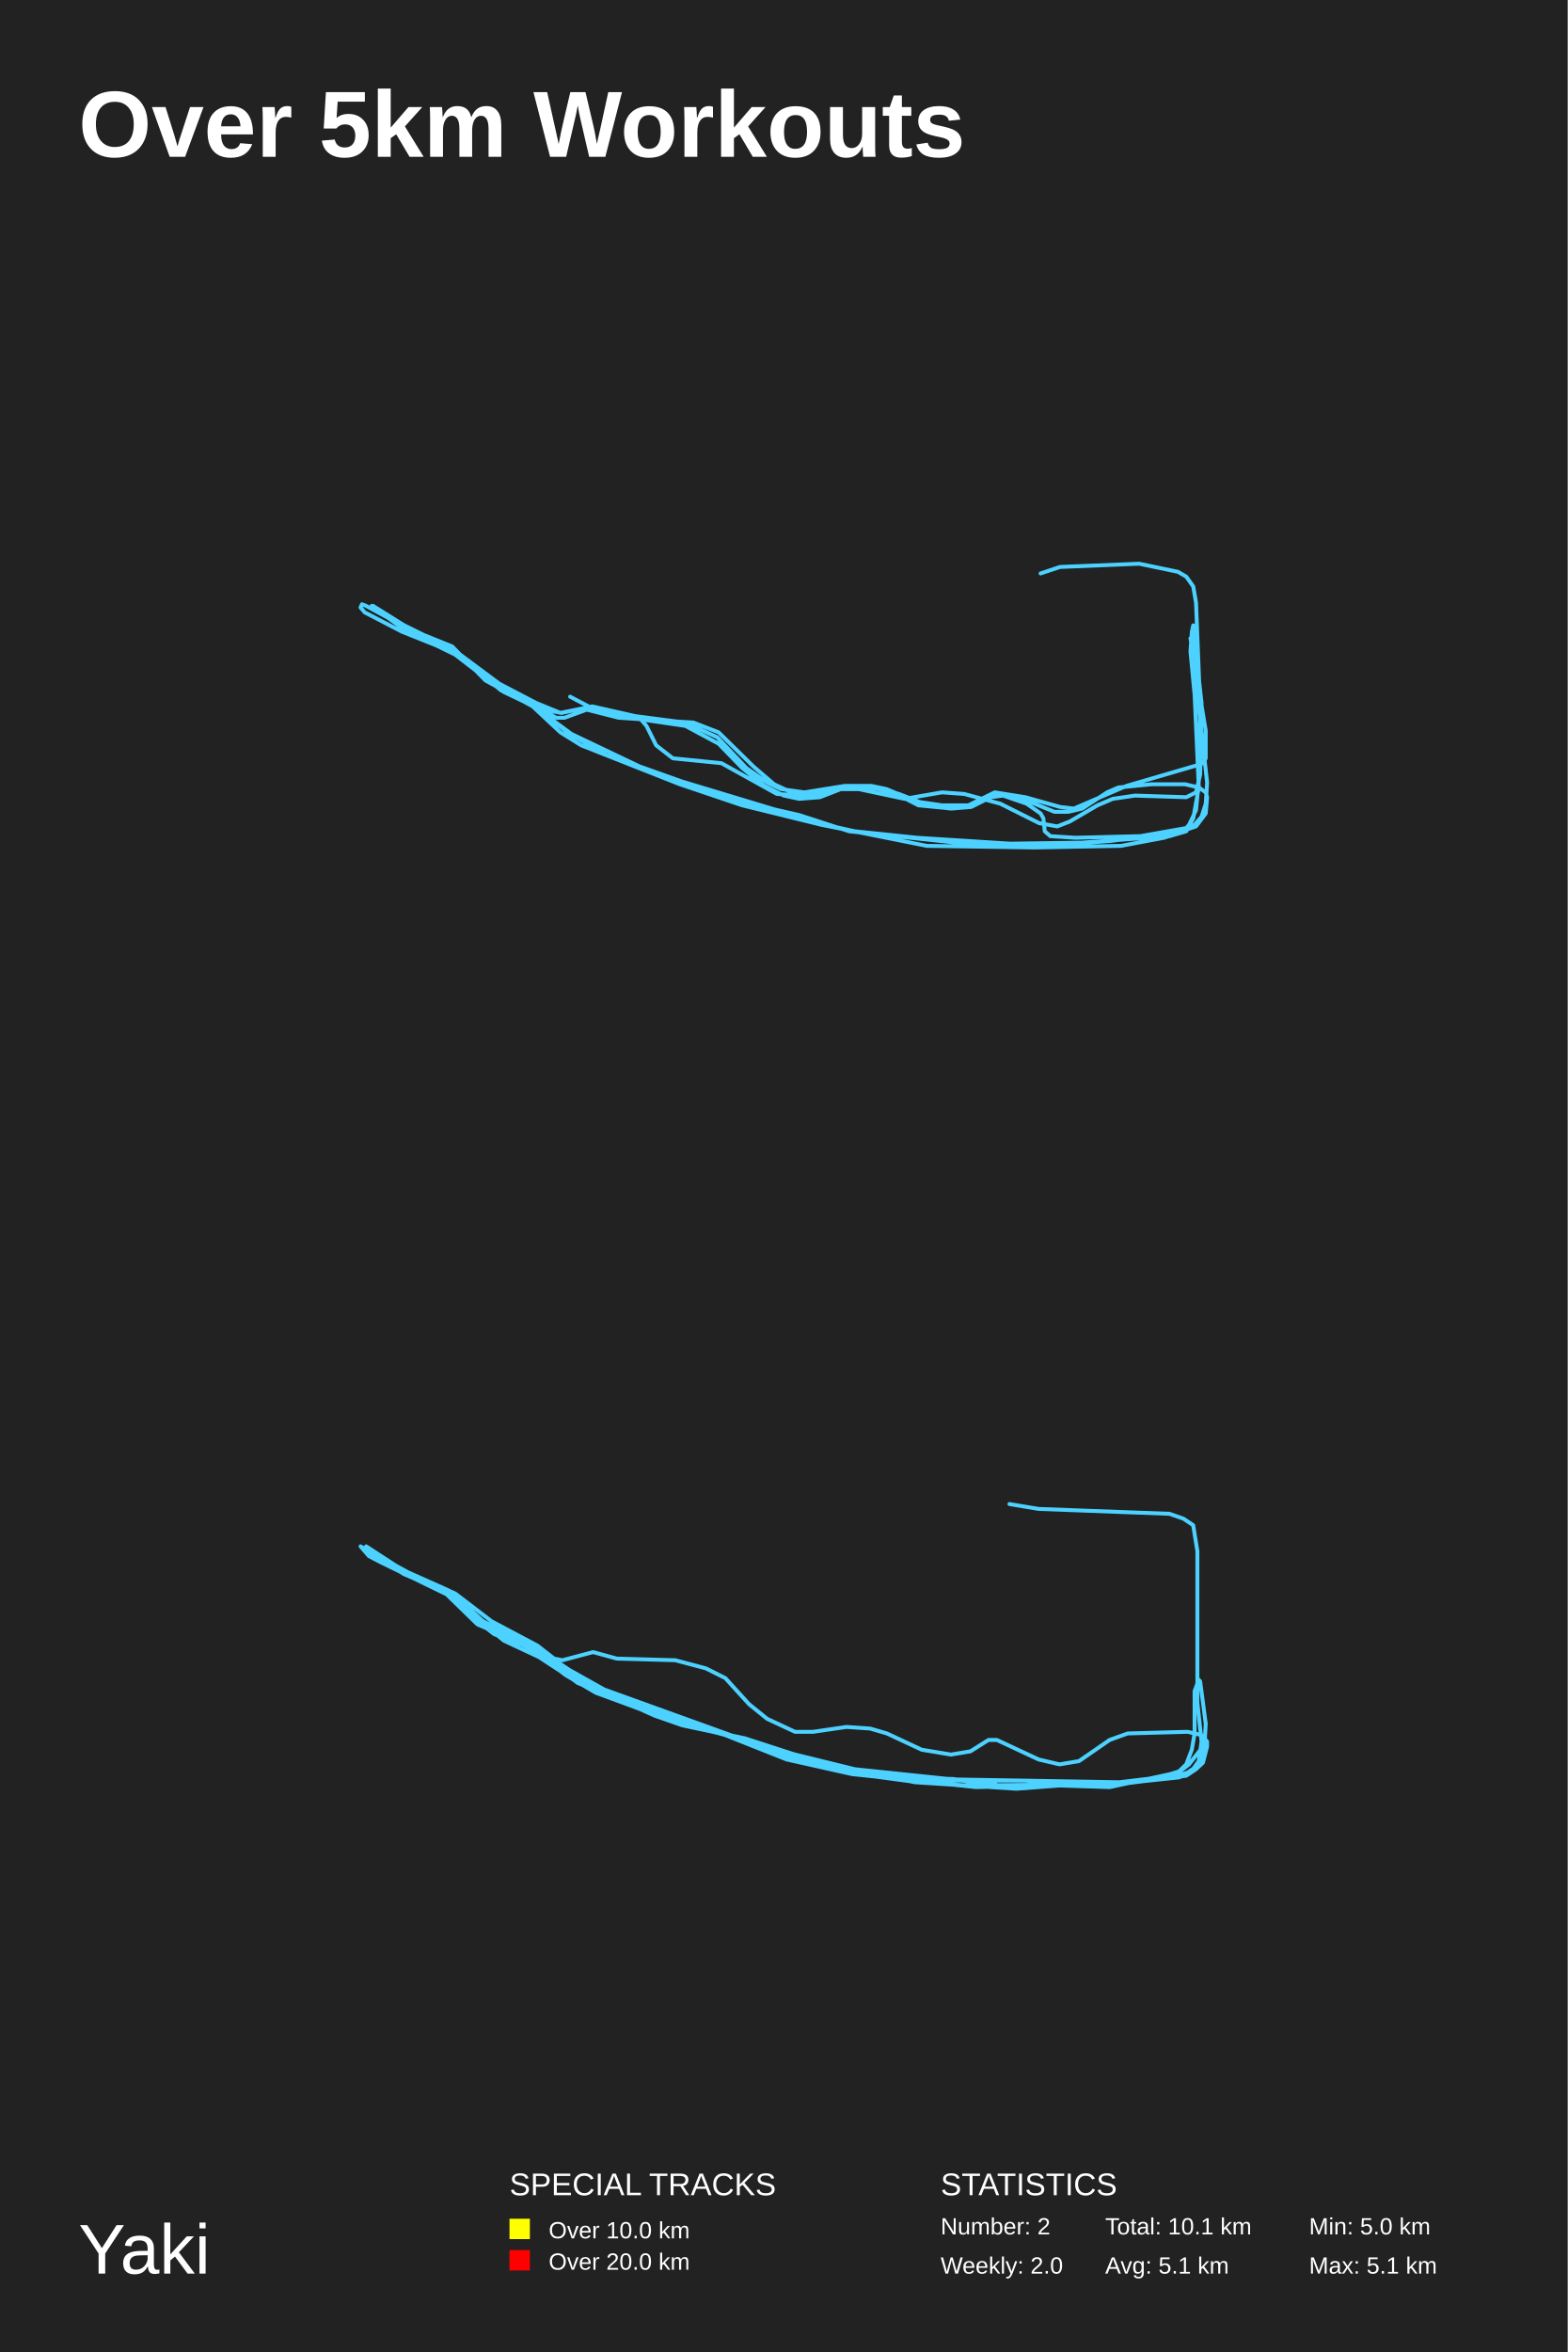
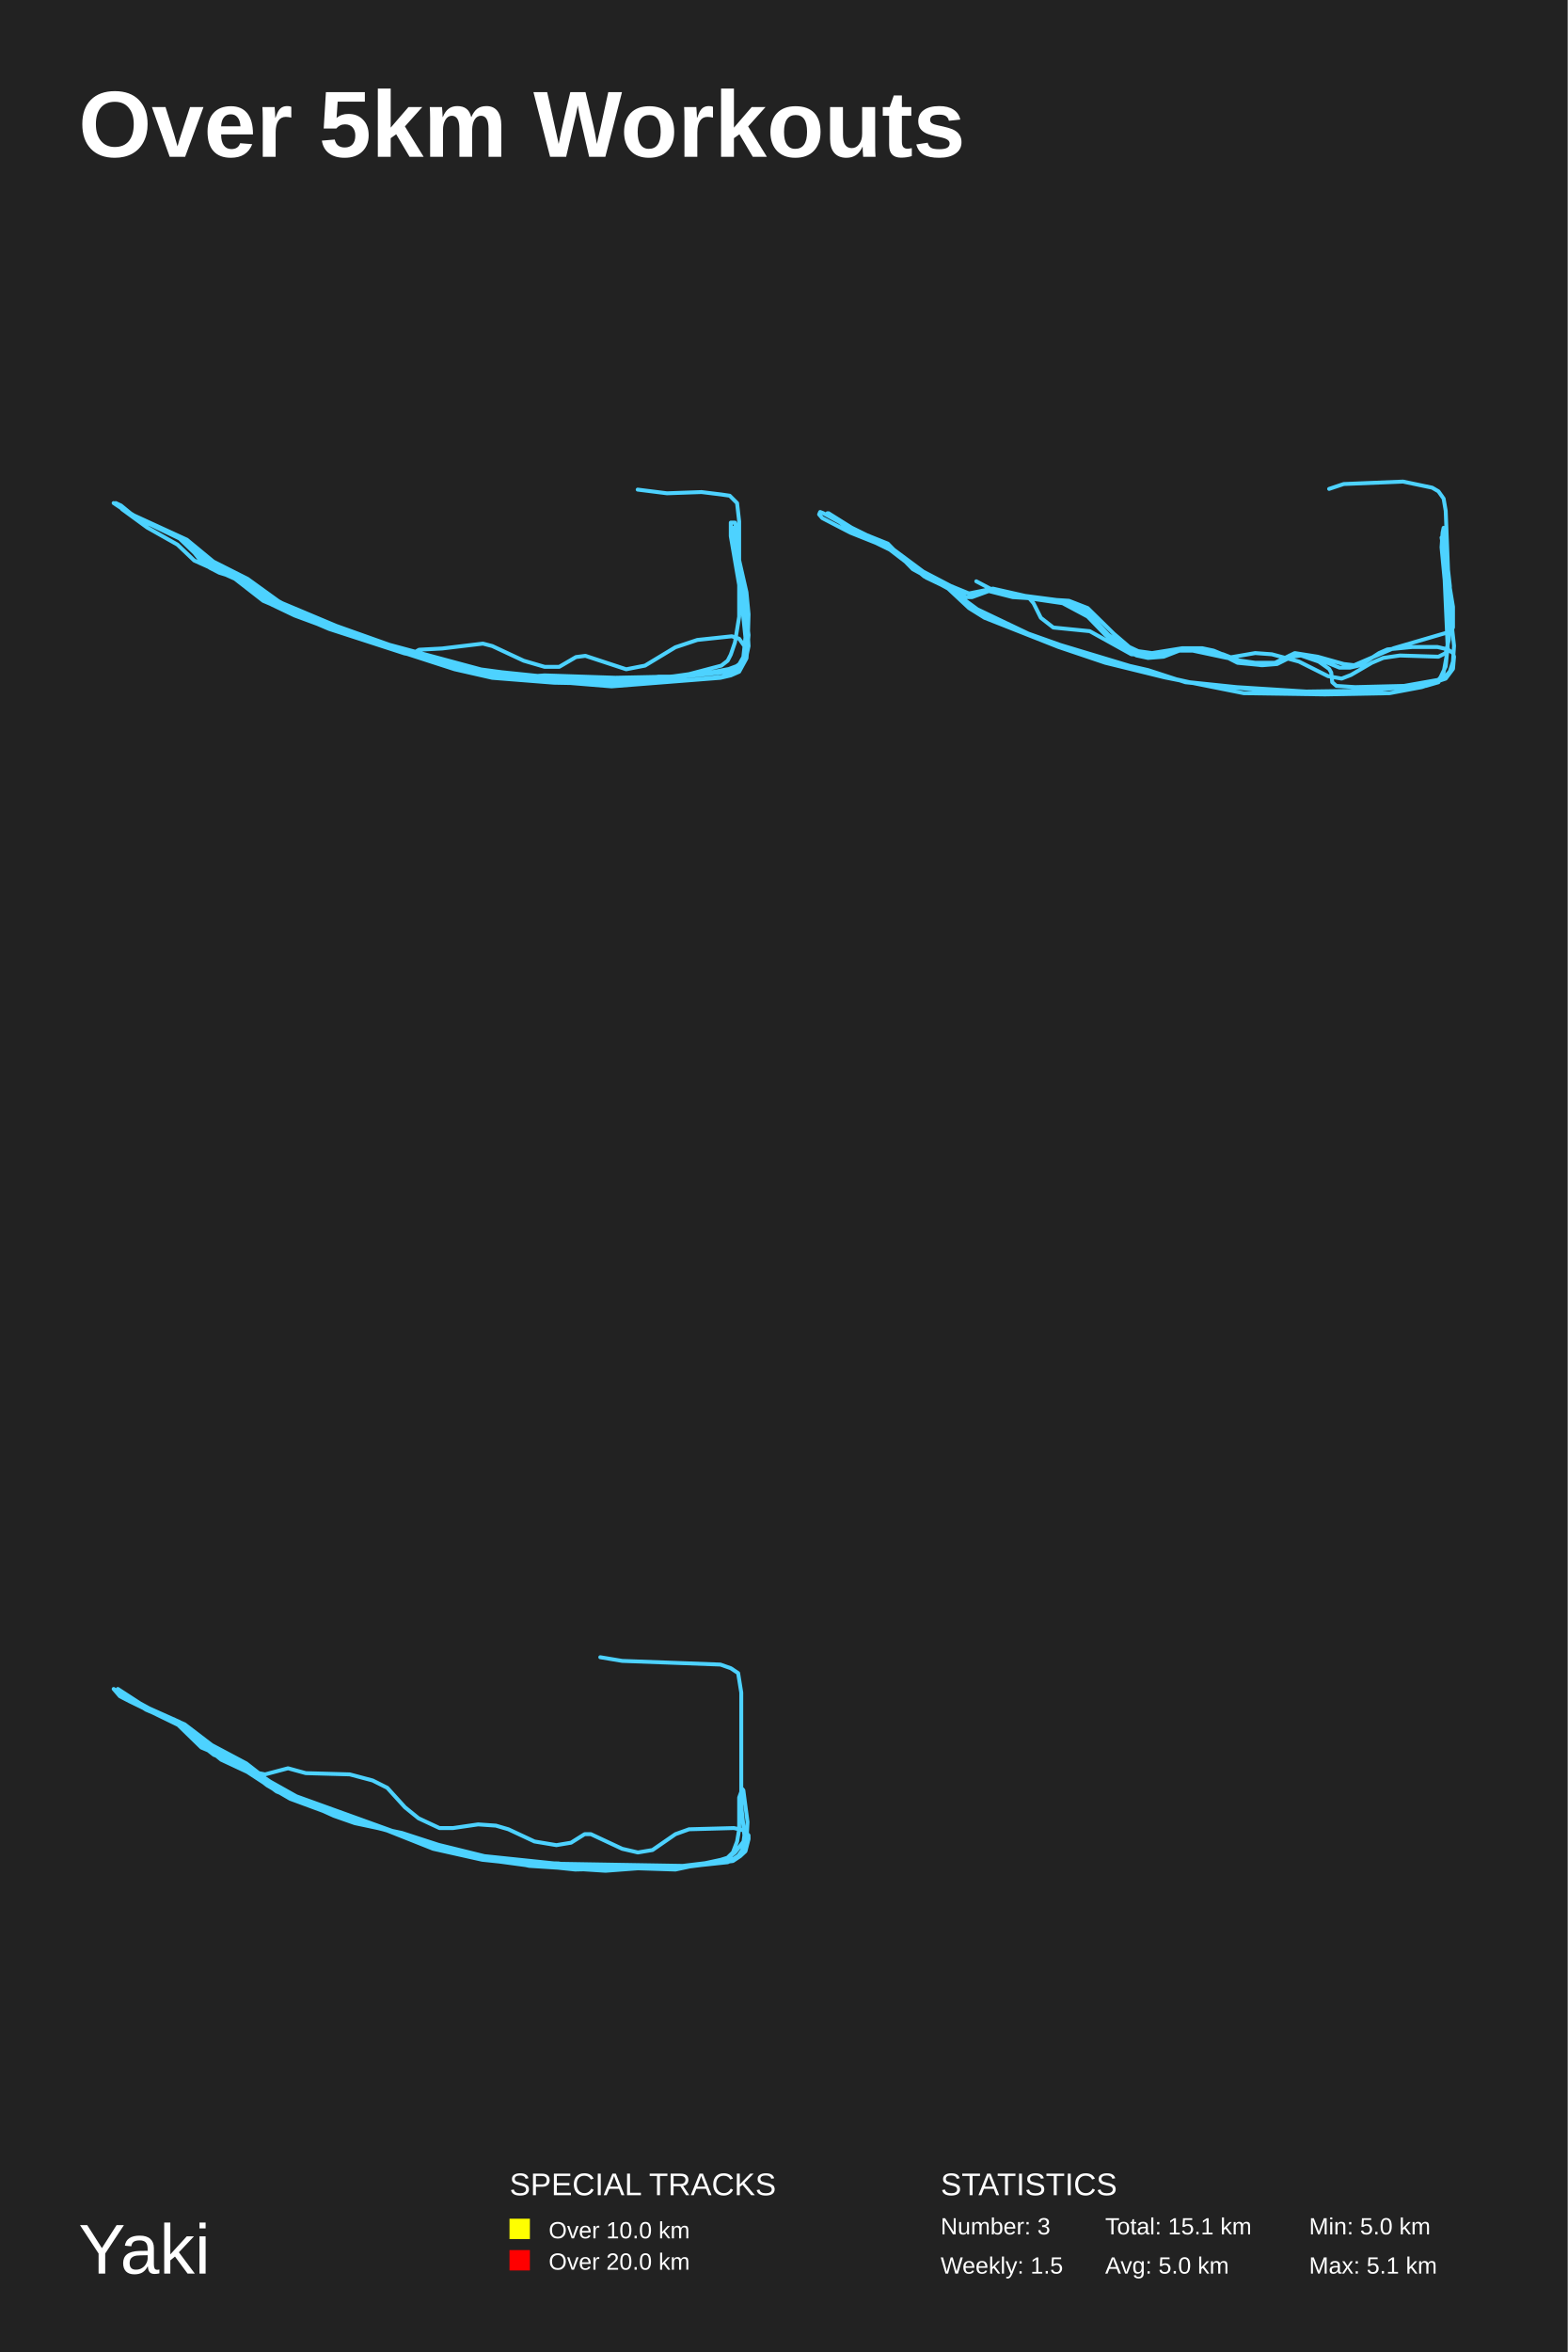
<svg xmlns="http://www.w3.org/2000/svg" baseProfile="full" height="300mm" version="1.1" viewBox="0,0,200,300" width="200mm">
  <defs />
  <rect fill="#222222" height="300" width="200" x="0" y="0" />
  <text fill="#FFFFFF" style="font-size:12px; font-family:Arial; font-weight:bold;" x="10" y="20">Over 5km Workouts</text>
  <text fill="#FFFFFF" style="font-size:9px; font-family:Arial" x="10" y="290">Yaki</text>
  <text fill="#FFFFFF" style="font-size:4px; font-family:Arial" x="65" y="280">SPECIAL TRACKS</text>
  <rect fill="yellow" height="2.6" width="2.6" x="65" y="283" />
  <text fill="#FFFFFF" style="font-size:3px; font-family:Arial" x="70" y="285.5">Over 10.0 km</text>
  <rect fill="red" height="2.6" width="2.6" x="65" y="287" />
  <text fill="#FFFFFF" style="font-size:3px; font-family:Arial" x="70" y="289.5">Over 20.0 km</text>
  <text fill="#FFFFFF" style="font-size:4px; font-family:Arial" x="120" y="280">STATISTICS</text>
-   <text fill="#FFFFFF" style="font-size:3px; font-family:Arial" x="120" y="285">Number: 2</text>
-   <text fill="#FFFFFF" style="font-size:3px; font-family:Arial" x="120" y="290">Weekly: 2.0</text>
-   <text fill="#FFFFFF" style="font-size:3px; font-family:Arial" x="141" y="285">Total: 10.1 km</text>
-   <text fill="#FFFFFF" style="font-size:3px; font-family:Arial" x="141" y="290">Avg: 5.1 km</text>
+   <text fill="#FFFFFF" style="font-size:3px; font-family:Arial" x="120" y="285">Number: 3</text>
+   <text fill="#FFFFFF" style="font-size:3px; font-family:Arial" x="120" y="290">Weekly: 1.5</text>
+   <text fill="#FFFFFF" style="font-size:3px; font-family:Arial" x="141" y="285">Total: 15.1 km</text>
+   <text fill="#FFFFFF" style="font-size:3px; font-family:Arial" x="141" y="290">Avg: 5.0 km</text>
  <text fill="#FFFFFF" style="font-size:3px; font-family:Arial" x="167" y="285">Min: 5.0 km</text>
  <text fill="#FFFFFF" style="font-size:3px; font-family:Arial" x="167" y="290">Max: 5.1 km</text>
-   <polyline fill="none" points="132.754,73.143 135.233,72.316 145.325,71.902 150.282,72.937 151.344,73.557 152.23,74.798 152.584,76.866 153.115,90.31 152.938,99.618 152.584,103.341 151.698,105.202 150.99,106.029 148.511,106.857 143.023,107.891 132.046,108.098 118.236,107.891 104.78,105.202 94.689,102.72 86.721,100.031 74.151,95.067 71.495,93.413 67.954,90.103 61.934,86.794 57.685,82.451 52.02,80.176 46.708,77.28 46.177,77.073 46.0,77.487 46.531,78.107 51.311,80.589 58.039,83.278 63.528,87.415 70.964,91.551 72.026,91.551 74.859,90.517 78.931,91.551 88.492,92.172 91.679,93.413 96.105,97.756 98.761,100.031 100.531,100.859 102.656,101.065 107.79,100.238 111.154,100.238 113.102,100.652 118.059,102.72 121.246,103.134 123.902,102.927 126.38,101.686 127.974,101.479 130.984,102.513 132.754,103.754 133.108,104.375 133.285,106.029 133.993,106.65 137.18,106.857 145.502,106.65 151.344,105.616 152.407,105.202 153.292,104.168 153.823,102.513 154.0,99.824 152.584,87.001 152.23,79.762 152.052,80.589 151.875,83.071 152.407,88.656 152.938,100.445 152.23,104.375 151.344,106.029 149.22,106.65 138.066,107.477 123.902,107.684 108.321,106.029 101.948,103.961 93.803,102.1 81.587,97.756 72.911,93.62 68.131,90.103 64.236,88.242 58.039,83.485 51.666,80.382 47.416,77.28 52.197,80.382 57.862,83.071 62.466,87.001 64.944,88.242 71.495,90.931 75.567,90.103 81.056,91.344 87.43,92.172 91.502,94.033 95.22,97.963 97.875,99.824 99.646,100.652 104.072,101.272 109.03,100.238 112.216,100.652 114.341,101.272 117.174,102.72 121.423,103.134 123.902,102.927 126.026,101.479 127.62,101.272 130.452,101.893 134.525,103.547 136.295,103.547 138.066,103.134 141.252,101.065 142.669,100.445 146.918,100.031 151.167,100.031 152.938,100.445 153.823,101.065 154.0,101.686 153.823,103.754 152.584,105.409 150.105,106.236 141.607,107.27 133.285,107.891 116.997,106.857 109.03,106.029 105.311,105.202 83.357,98.584 77.338,96.308 72.38,93.413 68.308,90.103 63.882,88.035 58.216,83.278 52.551,80.382 47.593,77.28 49.895,78.935 57.862,82.864 63.705,87.208 70.433,90.724 71.672,90.931 75.567,90.103 80.348,91.551 87.43,92.585 91.679,94.861 94.689,97.963 97.521,100.238 100.0,101.479 101.948,101.893 104.603,101.686 108.321,100.238 110.269,100.238 114.695,101.272 117.351,102.306 120.184,102.72 123.548,102.72 126.911,101.065 130.807,101.686 135.233,102.927 137.003,103.134 143.731,100.238 152.938,97.549 153.469,97.343 153.823,96.722 153.823,93.206 151.875,81.417 152.761,84.933 153.292,89.69 153.115,98.79 152.584,101.065 151.344,101.686 144.793,101.479 141.961,101.893 140.013,102.72 136.472,104.788 134.879,105.409 132.577,104.995 127.62,102.513 123.016,101.272 120.184,101.065 115.403,101.893 109.561,100.652 106.905,100.652 102.656,101.479 99.115,101.272 92.033,97.343 85.836,96.722 83.711,95.067 82.472,92.585 81.764,91.758 76.275,90.724 72.734,88.863" stroke="#4DD2FF" stroke-linecap="round" stroke-linejoin="round" stroke-width="0.5" />
-   <polyline fill="none" points="128.776,191.843 132.507,192.465 149.204,193.088 150.98,193.71 152.224,194.54 152.757,197.861 152.757,217.159 153.289,222.139 152.934,224.63 152.046,225.875 150.447,226.705 142.632,227.535 124.513,227.95 108.704,226.29 100.355,224.422 91.474,220.894 81.349,217.782 73.711,214.669 67.316,209.896 61.454,206.991 56.836,203.048 51.507,200.766 46.0,197.238 47.066,198.483 48.664,199.313 57.191,203.463 64.296,209.274 68.737,211.349 73.178,214.254 85.967,219.442 109.237,226.082 120.072,227.12 130.73,227.12 137.303,227.535 143.164,227.327 151.513,226.29 152.934,225.045 153.645,223.177 153.822,219.857 153.112,214.462 152.934,214.254 152.401,215.707 152.401,221.102 152.046,223.177 151.336,225.045 150.27,226.082 141.566,227.95 135.171,227.742 129.664,228.157 116.697,227.327 101.066,224.007 96.803,222.347 90.941,220.894 87.033,220.064 83.48,218.819 77.974,216.329 71.579,212.801 67.671,209.896 61.632,206.784 57.191,202.841 51.151,200.143 46.711,197.238 51.507,200.351 58.079,203.256 62.697,206.784 68.559,209.896 70.691,211.556 71.757,211.764 75.664,210.726 78.684,211.556 86.145,211.764 90.053,212.801 92.539,214.047 95.559,217.367 97.868,219.234 101.421,220.894 103.73,220.894 107.993,220.272 111.013,220.479 113.145,221.102 117.586,223.177 121.316,223.799 123.803,223.384 126.112,221.932 127.178,221.932 132.507,224.422 135.171,225.045 137.658,224.63 141.566,221.932 143.875,221.102 151.513,220.894 153.289,221.309 154.0,222.139 153.645,224.007 152.757,225.252 151.513,226.082 150.27,226.497 139.434,227.742 126.112,227.742 121.671,226.912 113.145,226.705 107.461,225.667 82.77,218.404 76.02,215.914 72.112,213.632 67.316,209.896 60.921,207.199 56.658,203.048 46.355,197.446 47.066,198.276 51.684,200.766 56.303,202.426 62.875,207.821 68.914,210.519 72.645,213.009 77.086,215.499 101.243,224.215 107.816,226.082 117.053,227.327 123.447,227.742 143.164,227.535 151.336,226.497 152.579,225.667 153.467,224.837 154.0,222.762 154.0,222.347 153.645,222.554 151.691,225.045 150.625,225.875 147.961,226.705 142.809,227.327 118.296,226.912 111.546,226.29 104.618,224.837 95.026,221.724 89.164,220.479 77.086,216.122 71.757,213.216 67.493,210.104 63.053,208.444 60.921,206.784 68.026,210.519 73.0,214.047 76.197,215.499 95.559,222.347 109.059,225.667 127.0,227.535" stroke="#4DD2FF" stroke-linecap="round" stroke-linejoin="round" stroke-width="0.5" />
+   <polyline fill="none" points="81.355,62.451 85.091,62.919 89.495,62.763 92.03,63.074 93.098,63.23 94.032,64.166 94.299,66.504 94.299,78.663 93.765,81.937 93.231,83.496 92.831,84.275 92.03,84.899 87.894,85.99 84.558,86.458 76.284,87.081 69.345,86.926 61.472,85.834 50.663,83.028 40.388,79.287 34.783,76.793 30.78,74.143 25.976,71.648 22.907,68.687 17.569,66.036 14.5,64.166 16.368,65.413 23.841,68.842 28.378,72.584 32.114,74.454 35.451,76.637 41.189,79.755 48.795,82.249 60.538,85.523 67.343,86.302 69.479,86.146 83.49,86.614 89.495,85.99 93.632,85.211 94.699,84.431 94.966,83.652 94.966,82.405 94.299,81.469 93.365,81.158 88.961,81.625 86.159,82.561 82.289,84.899 79.887,85.367 74.683,83.652 73.482,83.808 71.347,85.055 69.479,85.055 66.81,84.275 62.806,82.405 61.605,82.093 56.401,82.717 53.465,82.872 52.398,83.496 51.597,83.34 41.989,80.222 33.582,76.637 29.979,73.831 24.775,71.493 22.64,69.466 18.77,67.284 15.568,64.945 17.436,66.192 23.174,68.531 26.643,71.337 31.581,73.831 36.118,77.105 40.922,79.131 53.199,83.496 61.205,85.367 70.546,86.614 85.492,86.302 91.63,85.834 94.566,84.743 95.233,83.652 95.5,82.405 95.233,78.04 94.432,73.831 93.632,67.284 93.231,67.751 93.231,68.375 94.566,76.169 95.1,81.314 94.833,83.808 93.765,85.678 92.164,86.302 87.627,86.77 81.088,86.926 78.686,87.237 70.68,87.081 62.806,86.458 58.002,85.367 43.057,80.534 37.586,78.508 34.65,77.105 30.513,73.987 26.91,72.272 22.907,68.687 18.37,66.504 16.769,65.569 15.434,64.477 14.767,64.166 17.302,66.036 22.907,68.531 27.044,71.804 30.647,73.675 34.917,76.481 46.793,81.469 61.872,85.523 74.016,86.77 80.554,86.77 84.024,86.302 87.227,86.302 92.965,85.678 94.432,84.899 94.966,84.275 95.367,82.872 95.5,78.352 95.233,75.546 94.166,70.869 94.032,67.751 93.765,66.66 93.231,66.66 93.231,67.907 94.566,73.207 95.5,81.002 95.233,83.964 94.299,85.678 93.231,86.146 91.897,86.458 78.019,87.549 72.281,87.081 61.205,85.834 55.867,84.587 49.729,82.717 37.986,78.352 33.449,76.169 30.513,73.831 27.978,73.051 26.777,72.428 25.709,71.648 23.841,69.31" stroke="#4DD2FF" stroke-linecap="round" stroke-linejoin="round" stroke-width="0.5" />
+   <polyline fill="none" points="169.566,62.358 171.425,61.737 178.993,61.427 182.711,62.202 183.508,62.668 184.172,63.599 184.438,65.15 184.836,75.233 184.703,82.213 184.438,85.005 183.774,86.402 183.243,87.022 181.384,87.643 177.267,88.418 169.034,88.573 158.677,88.418 148.585,86.402 141.016,84.54 135.041,82.523 125.613,78.801 123.621,77.56 120.966,75.078 116.451,72.596 113.264,69.338 109.015,67.632 105.031,65.46 104.633,65.305 104.5,65.615 104.898,66.08 108.484,67.942 113.53,69.959 117.646,73.061 123.223,76.163 124.02,76.163 126.144,75.388 129.198,76.163 136.369,76.629 138.759,77.56 142.079,80.817 144.07,82.523 145.398,83.144 146.992,83.299 150.843,82.679 153.366,82.679 154.826,82.989 158.544,84.54 160.934,84.85 162.926,84.695 164.785,83.764 165.98,83.609 168.238,84.385 169.566,85.316 169.831,85.781 169.964,87.022 170.495,87.487 172.885,87.643 179.126,87.487 183.508,86.712 184.305,86.402 184.969,85.626 185.367,84.385 185.5,82.368 184.438,72.751 184.172,67.321 184.039,67.942 183.907,69.803 184.305,73.992 184.703,82.834 184.172,85.781 183.508,87.022 181.915,87.487 173.549,88.108 162.926,88.263 151.241,87.022 146.461,85.471 140.352,84.075 131.19,80.817 124.684,77.715 121.098,75.078 118.177,73.682 113.53,70.114 108.749,67.787 105.562,65.46 109.148,67.787 113.397,69.803 116.849,72.751 118.708,73.682 123.621,75.698 126.675,75.078 130.792,76.008 135.572,76.629 138.626,78.025 141.415,80.972 143.407,82.368 144.734,82.989 148.054,83.454 151.772,82.679 154.162,82.989 155.756,83.454 157.88,84.54 161.067,84.85 162.926,84.695 164.52,83.609 165.715,83.454 167.839,83.92 170.893,85.161 172.221,85.161 173.549,84.85 175.939,83.299 177.002,82.834 180.189,82.523 183.375,82.523 184.703,82.834 185.367,83.299 185.5,83.764 185.367,85.316 184.438,86.557 182.579,87.177 176.205,87.953 169.964,88.418 157.748,87.643 151.772,87.022 148.984,86.402 132.518,81.438 128.003,79.731 124.285,77.56 121.231,75.078 117.911,73.526 113.662,69.959 109.413,67.787 105.695,65.46 107.421,66.701 113.397,69.648 117.779,72.906 122.825,75.543 123.754,75.698 126.675,75.078 130.261,76.163 135.572,76.939 138.759,78.645 141.016,80.972 143.141,82.679 145,83.609 146.461,83.92 148.452,83.764 151.241,82.679 152.702,82.679 156.021,83.454 158.013,84.23 160.138,84.54 162.661,84.54 165.184,83.299 168.105,83.764 171.425,84.695 172.752,84.85 177.798,82.679 184.703,80.662 185.102,80.507 185.367,80.042 185.367,77.404 183.907,68.562 184.57,71.2 184.969,74.767 184.836,81.593 184.438,83.299 183.508,83.764 178.595,83.609 176.47,83.92 175.01,84.54 172.354,86.091 171.159,86.557 169.433,86.246 165.715,84.385 162.262,83.454 160.138,83.299 156.552,83.92 152.17,82.989 150.179,82.989 146.992,83.609 144.336,83.454 139.025,80.507 134.377,80.042 132.784,78.801 131.854,76.939 131.323,76.319 127.207,75.543 124.551,74.147" stroke="#4DD2FF" stroke-linecap="round" stroke-linejoin="round" stroke-width="0.5" />
+   <polyline fill="none" points="76.582,211.382 79.38,211.849 91.903,212.316 93.235,212.783 94.168,213.405 94.567,215.896 94.567,230.369 94.967,234.105 94.701,235.972 94.035,236.906 92.836,237.528 86.974,238.151 73.385,238.462 61.528,237.217 55.266,235.817 48.605,233.171 41.012,230.836 35.283,228.502 30.487,224.922 26.09,222.743 22.627,219.786 18.63,218.074 14.5,215.429 15.299,216.362 16.498,216.985 22.893,220.098 28.222,224.455 31.553,226.012 34.883,228.191 44.475,232.081 61.928,237.062 70.054,237.84 78.048,237.84 82.977,238.151 87.373,237.995 93.635,237.217 94.701,236.283 95.234,234.883 95.367,232.393 94.834,228.346 94.701,228.191 94.301,229.28 94.301,233.326 94.035,234.883 93.502,236.283 92.702,237.062 86.174,238.462 81.378,238.307 77.248,238.618 67.523,237.995 55.799,235.505 52.602,234.26 48.206,233.171 45.275,232.548 42.61,231.614 38.48,229.747 33.684,227.101 30.753,224.922 26.224,222.588 22.893,219.631 18.363,217.607 15.033,215.429 18.63,217.763 23.559,219.942 27.023,222.588 31.419,224.922 33.018,226.167 33.817,226.323 36.748,225.545 39.013,226.167 44.609,226.323 47.539,227.101 49.405,228.035 51.669,230.525 53.401,231.926 56.066,233.171 57.798,233.171 60.995,232.704 63.26,232.86 64.859,233.326 68.189,234.883 70.987,235.35 72.852,235.038 74.584,233.949 75.383,233.949 79.38,235.817 81.378,236.283 83.243,235.972 86.174,233.949 87.906,233.326 93.635,233.171 94.967,233.482 95.5,234.105 95.234,235.505 94.567,236.439 93.635,237.062 92.702,237.373 84.576,238.307 74.584,238.307 71.253,237.684 64.859,237.528 60.595,236.75 42.077,231.303 37.015,229.436 34.084,227.724 30.487,224.922 25.691,222.899 22.493,219.786 14.766,215.584 15.299,216.207 18.763,218.074 22.227,219.319 27.156,223.366 31.686,225.389 34.484,227.257 37.814,229.124 55.933,235.661 60.862,237.062 67.789,237.995 72.586,238.307 87.373,238.151 93.502,237.373 94.434,236.75 95.1,236.128 95.5,234.571 95.5,234.26 95.234,234.416 93.768,236.283 92.969,236.906 90.97,237.528 87.107,237.995 68.722,237.684 63.66,237.217 58.464,236.128 51.27,233.793 46.873,232.86 37.814,229.591 33.817,227.412 30.62,225.078 27.289,223.833 25.691,222.588 31.02,225.389 34.75,228.035 37.148,229.124 51.669,234.26 61.794,236.75 75.25,238.151" stroke="#4DD2FF" stroke-linecap="round" stroke-linejoin="round" stroke-width="0.5" />
</svg>
